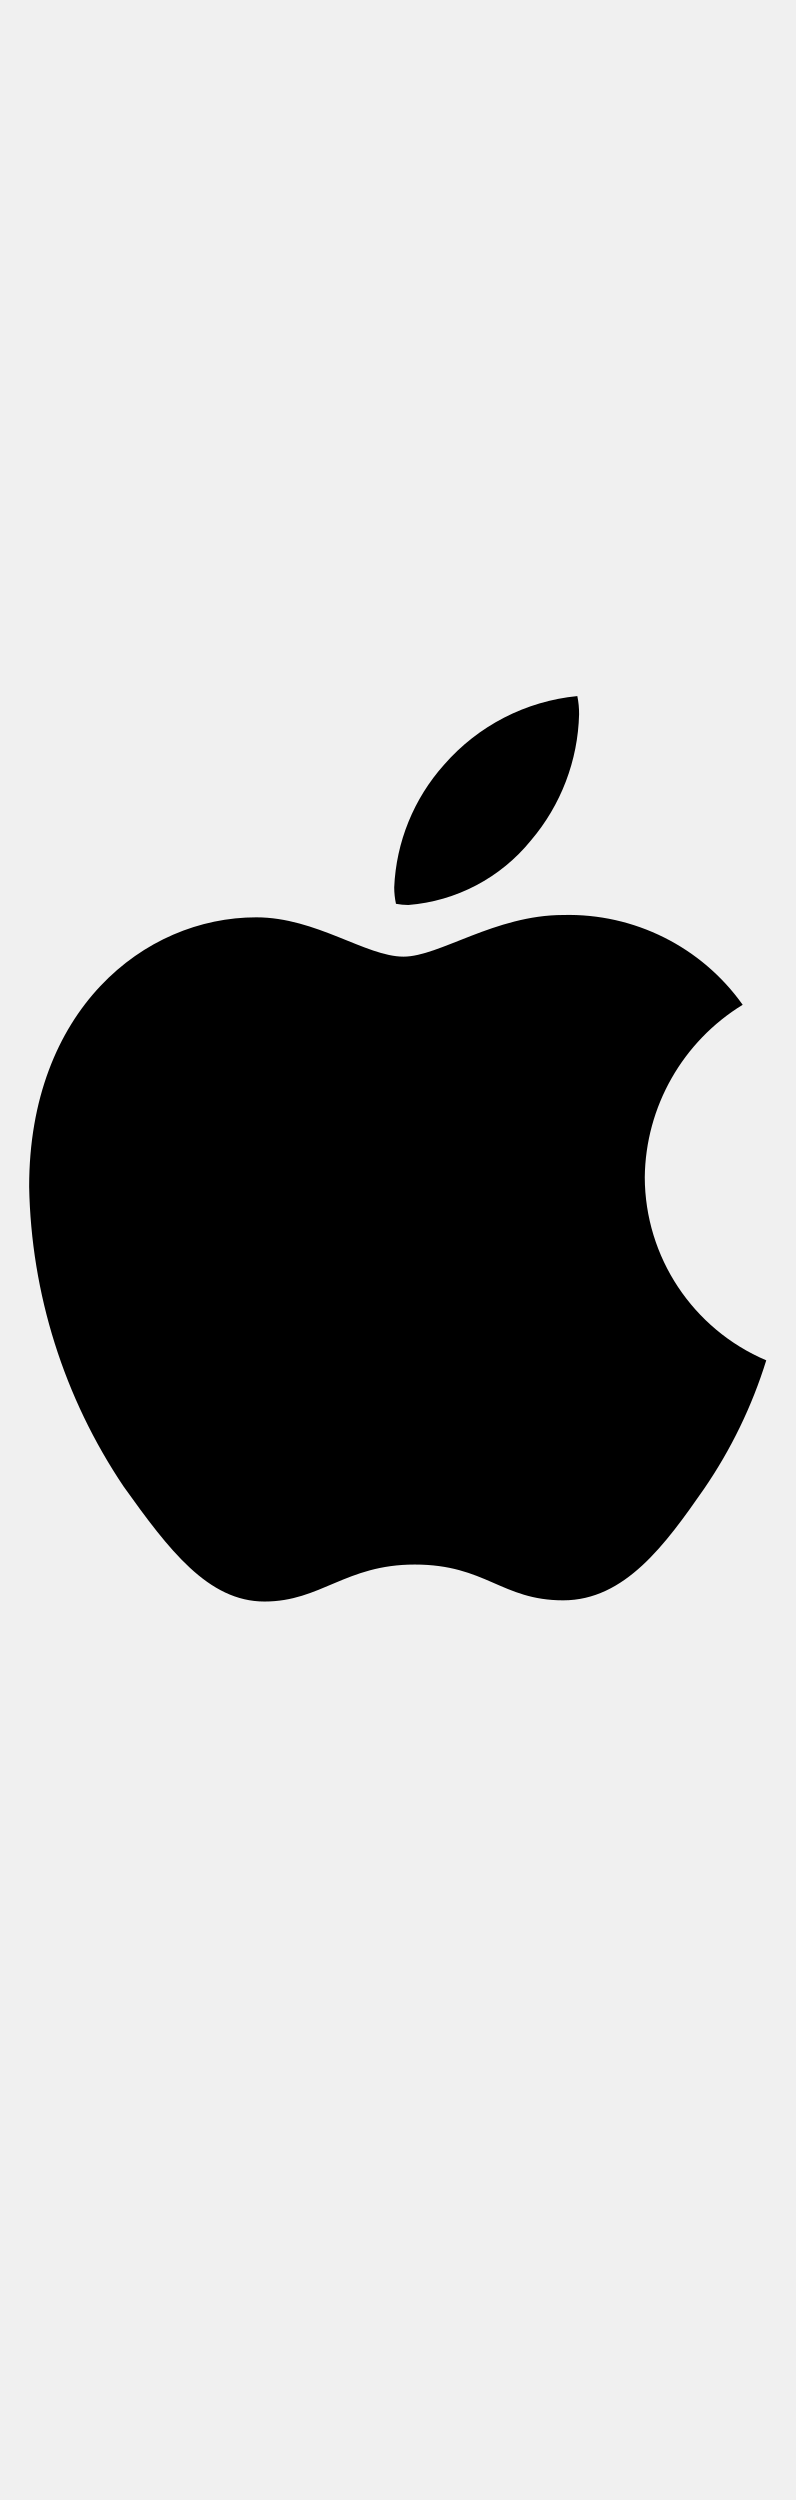
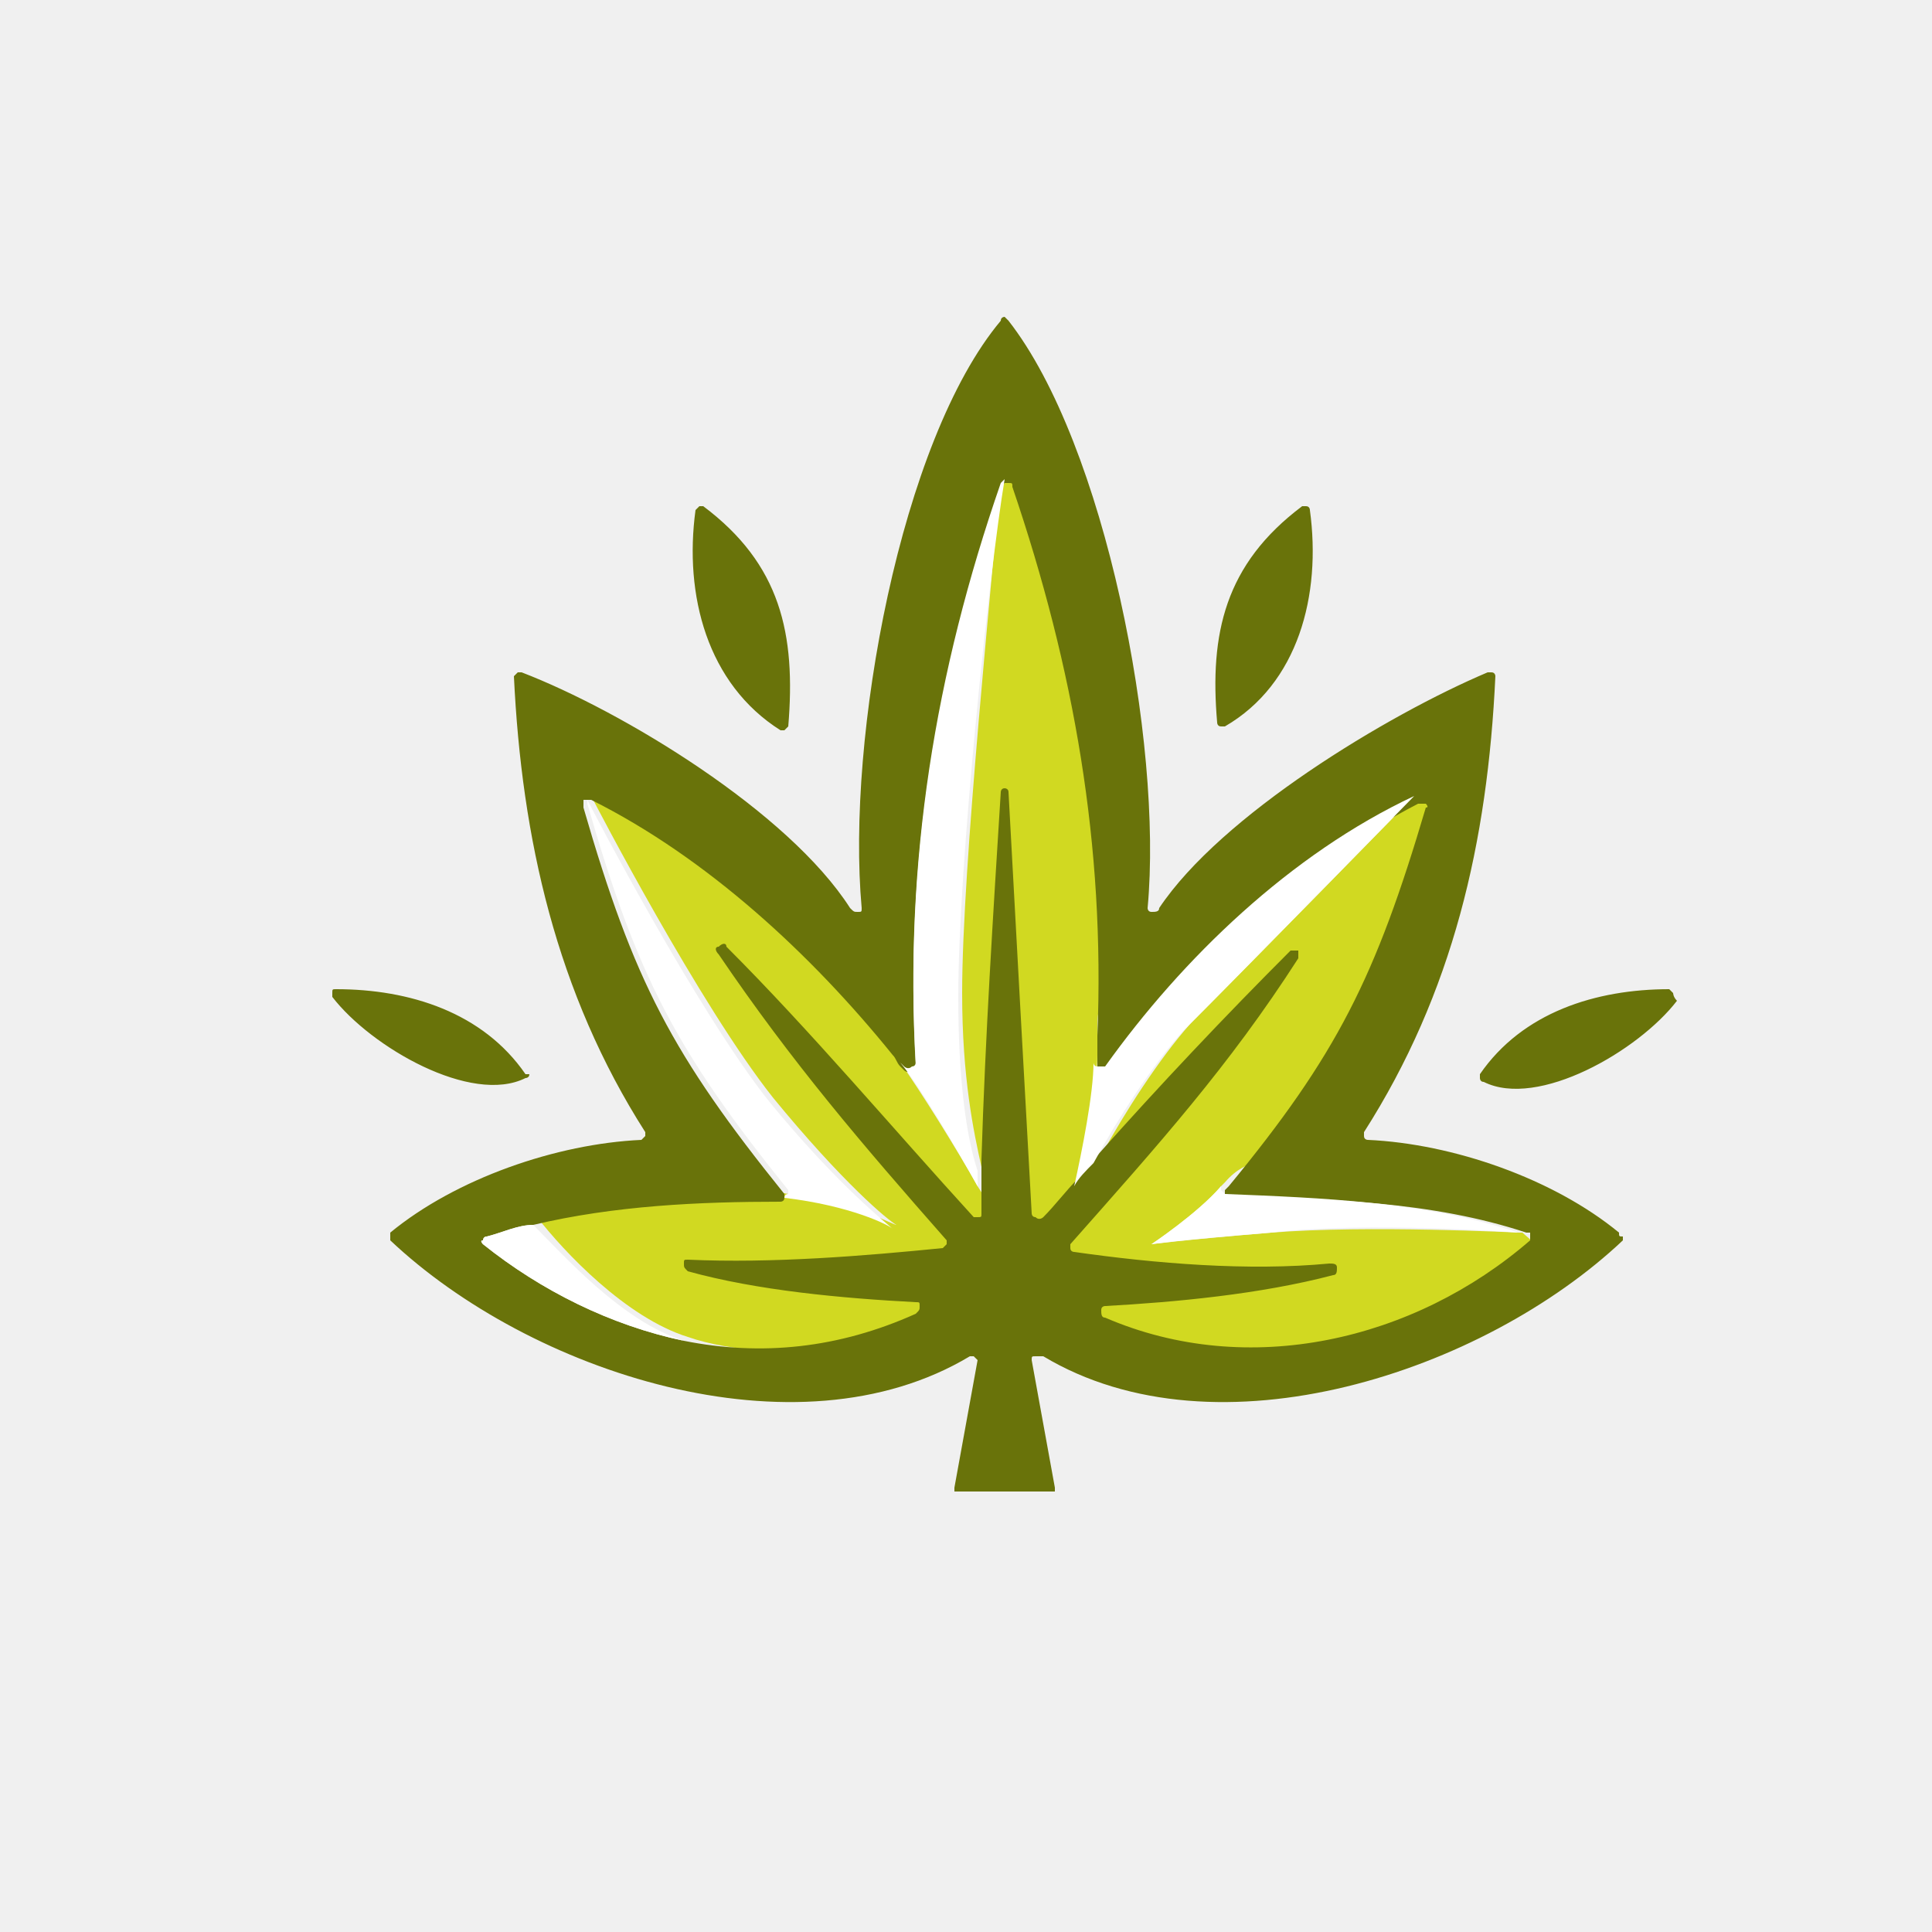
- <svg xmlns="http://www.w3.org/2000/svg" height="44" viewBox="0 0 14 44" width="14">
-   <path d="m13.073 17.683a3.61 3.61 0 0 0 -1.725 3.037 3.513 3.513 0 0 0 2.138 3.222 8.394 8.394 0 0 1 -1.095 2.262c-.682.981-1.394 1.962-2.479 1.962s-1.363-.63-2.613-.63c-1.219 0-1.653.651-2.644.651s-1.683-.909-2.479-2.024a9.784 9.784 0 0 1 -1.663-5.278c0-3.098 2.014-4.74 3.997-4.74 1.054 0 1.931.692 2.592.692.63 0 1.611-.733 2.809-.733a3.758 3.758 0 0 1 3.16 1.58zm-3.728-2.892a3.562 3.562 0 0 0 .847-2.22 1.535 1.535 0 0 0 -.031-.32 3.569 3.569 0 0 0 -2.345 1.208 3.463 3.463 0 0 0 -.878 2.159 1.419 1.419 0 0 0 .031.289 1.19 1.19 0 0 0 .217.021 3.094 3.094 0 0 0 2.159-1.137z" />
+ <svg xmlns="http://www.w3.org/2000/svg" version="1.1" id="Layer_1" x="0px" y="0px" viewBox="0 0 50 50" style="enable-background:new 0 0 50 50;" xml:space="preserve">
+   <style type="text/css">
+ 	.st0{fill-rule:evenodd;clip-rule:evenodd;fill:#D1D921;}
+ 	.st1{fill-rule:evenodd;clip-rule:evenodd;fill:#69730A;}
+ 	.st2{fill-rule:evenodd;clip-rule:evenodd;fill:#FFFFFF;}
+ </style>
+   <g>
+     <path class="st0" d="M40.2,32.6l-4.3,2.1l-4.7,1l-4.4-2l-2.8,1c0,0-3.9,0.7-6.2-0.1c0,0,0,0,0,0c-1.6-0.5-3.2-2.2-3.9-3.1   c-0.3-0.4-0.5-0.7-0.5-0.7s3-0.7,3.1-0.7c0.1,0,2.1,0.5,3.9,0.8c0,0,0,0,0,0c1.7,0.2,2.7,0.8,2.8,0.8c-0.2-0.1-1.4-1.1-3.2-3.3   c-1.9-2.4-4.6-7.6-4.7-7.8c0,0,0,0,0,0L14.4,19l6.3,4.1c0,0,1.7,3.2,2.4,4.1c0.1,0.1,0.1,0.2,0.2,0.3c0.5,0.7,1.5,2.3,2,3.2   c0.2,0.3,0.3,0.5,0.4,0.6c-0.1-0.1-0.2-0.5-0.3-1.1c-0.2-0.9-0.5-2.3-0.5-4.5c0-3.3,0.8-10.9,1-13.4c0,0,0,0,0,0   c0-0.5,0.1-0.8,0.1-0.8s1.4,3.1,1.5,3.3c0.1,0.2,1.3,6.2,1.3,6.2l-0.1,4.6c0,0-0.3,0.3-0.3,0.9c0,0.2,0,0.3,0,0.5v0   c0,0.1,0,0.2,0,0.3c0,0.8-0.3,2.3-0.5,3.2c-0.1,0.4-0.1,0.6-0.1,0.7c0-0.1,0.3-0.6,0.7-1.3c0.6-1.1,1.5-2.5,2.3-3.4   c1.5-1.5,6-6.1,6-6.1l0.9-0.5l0.2,1.5L35,26.9l-2.1,3.2c0,0-0.6-0.2-1.2,0.5c0,0-0.1,0.1-0.1,0.1c-0.6,0.7-1.8,1.5-1.8,1.5   s0.7-0.1,3.1-0.3c2.5-0.2,6.4,0,6.4,0l0.1,0L40.2,32.6z" />
+     <path class="st1" d="M18.2,13.1c0,0-0.1,0-0.1,0c0,0-0.1,0.1-0.1,0.1c-0.3,2.2,0.3,4.5,2.2,5.7c0,0,0.1,0,0.1,0   c0,0,0.1-0.1,0.1-0.1C20.6,16.4,20.2,14.6,18.2,13.1z M33.9,13.2c0,0,0-0.1-0.1-0.1c0,0-0.1,0-0.1,0c-2,1.5-2.4,3.3-2.2,5.6   c0,0,0,0.1,0.1,0.1c0,0,0.1,0,0.1,0C33.6,17.7,34.2,15.4,33.9,13.2z M41.9,31.9c-1.7-1.4-4.3-2.3-6.5-2.4c0,0-0.1,0-0.1-0.1   c0,0,0-0.1,0-0.1c2.3-3.6,3.2-7.5,3.4-11.8c0,0,0-0.1-0.1-0.1s-0.1,0-0.1,0c-2.6,1.1-6.9,3.7-8.5,6.1c0,0.1-0.1,0.1-0.2,0.1   c-0.1,0-0.1-0.1-0.1-0.1c0.4-4.3-1.1-12-3.6-15.2c0,0-0.1-0.1-0.1-0.1c0,0-0.1,0-0.1,0.1c-2.6,3.1-4,10.8-3.6,15.2   c0,0.1,0,0.1-0.1,0.1c-0.1,0-0.1,0-0.2-0.1c-1.6-2.5-5.9-5.1-8.5-6.1c0,0-0.1,0-0.1,0c0,0-0.1,0.1-0.1,0.1   c0.2,4.2,1.1,8.2,3.4,11.8c0,0,0,0.1,0,0.1c0,0-0.1,0.1-0.1,0.1c-2.2,0.1-4.8,1-6.5,2.4c0,0,0,0.1,0,0.1s0,0.1,0,0.1   c3.6,3.4,10.5,5.7,15,3c0,0,0.1,0,0.1,0c0,0,0.1,0.1,0.1,0.1l-0.6,3.3c0,0,0,0.1,0,0.1c0,0,0.1,0,0.1,0l1.2,0c0,0,0,0,0,0l1.2,0   c0,0,0.1,0,0.1,0c0,0,0-0.1,0-0.1l-0.6-3.3c0-0.1,0-0.1,0.1-0.1c0,0,0.1,0,0.2,0c4.5,2.7,11.4,0.4,15-3c0,0,0-0.1,0-0.1   C41.9,32,41.9,32,41.9,31.9z M17.7,34.7c-1.9-0.4-3.7-1.3-5.2-2.5c0,0-0.1-0.1,0-0.1c0,0,0-0.1,0.1-0.1c0.4-0.1,0.8-0.3,1.2-0.3   c2.1-0.5,4.3-0.6,6.4-0.6c0,0,0,0,0,0c0,0,0.1,0,0.1-0.1c0,0,0-0.1,0-0.1c-2.9-3.6-3.9-5.5-5.2-10c0,0,0-0.1,0-0.1c0,0,0,0,0,0   c0,0,0,0,0-0.1c0,0,0.1,0,0.2,0c3,1.5,5.7,4,7.8,6.6c0.1,0.1,0.1,0.2,0.2,0.3c0,0,0.1,0.1,0.1,0.1c0,0,0.1,0.1,0.2,0   c0.1,0,0.1-0.1,0.1-0.1c-0.3-5.2,0.5-10.1,2.2-15c0,0,0,0,0.1-0.1c0,0,0,0,0,0c0,0,0,0,0.1,0c0.1,0,0.1,0,0.1,0.1   c1.6,4.7,2.4,9.3,2.2,14.2c0,0.2,0,0.3,0,0.5v0c0,0.1,0,0.2,0,0.3c0,0,0,0,0,0.1c0,0,0,0.1,0.1,0.1c0.1,0,0.1,0,0.2,0   c2.1-2.7,4.9-5.4,8-7c0.1,0,0.1,0,0.2,0c0,0,0.1,0.1,0,0.1c-1.3,4.4-2.3,6.4-5.1,9.8c0,0-0.1,0.1-0.1,0.1c0,0,0,0,0,0   c0,0,0,0.1,0,0.1c0,0,0.1,0.1,0.1,0.1c2.5,0,5.3,0.1,7.7,0.9c0,0,0,0,0.1,0c0,0,0,0,0,0.1c0,0.1,0,0.1,0,0.1c-3,2.6-7.3,3.6-11,2   c-0.1,0-0.1-0.1-0.1-0.2c0-0.1,0.1-0.1,0.1-0.1c1.8-0.1,4-0.3,5.9-0.8c0.1,0,0.1-0.1,0.1-0.2c0-0.1-0.1-0.1-0.2-0.1   c-2.1,0.2-4.5,0-6.6-0.3c0,0-0.1,0-0.1-0.1c0,0,0-0.1,0-0.1c2.3-2.6,4.1-4.6,5.9-7.4c0-0.1,0-0.1,0-0.2c-0.1,0-0.1,0-0.2,0   c-1.7,1.7-3.4,3.5-5,5.3c-0.2,0.2-0.4,0.4-0.5,0.6c-0.3,0.3-0.6,0.7-0.9,1c0,0-0.1,0.1-0.2,0c-0.1,0-0.1-0.1-0.1-0.1   c-0.2-3.6-0.4-7.2-0.6-10.9c0-0.1-0.1-0.1-0.1-0.1c-0.1,0-0.1,0.1-0.1,0.1c-0.2,3.2-0.4,6.3-0.5,9.5c0,0.1,0,0.3,0,0.4   c0,0.3,0,0.6,0,1c0,0.1,0,0.1-0.1,0.1c-0.1,0-0.1,0-0.1,0c-2.1-2.3-4.2-4.8-6.4-7c0-0.1-0.1-0.1-0.2,0c-0.1,0-0.1,0.1,0,0.2   c1.9,2.8,3.7,4.9,5.9,7.4c0,0,0,0.1,0,0.1c0,0-0.1,0.1-0.1,0.1c-2,0.2-4.4,0.4-6.6,0.3c-0.1,0-0.1,0-0.1,0.1c0,0.1,0,0.1,0.1,0.2   c1.8,0.5,4,0.7,5.9,0.8c0.1,0,0.1,0,0.1,0.1c0,0.1,0,0.1-0.1,0.2C21.7,34.9,19.7,35.1,17.7,34.7C17.7,34.7,17.7,34.7,17.7,34.7z    M43.3,25.7c0,0-0.1-0.1-0.1-0.1c-1.9,0-3.8,0.6-4.9,2.2c0,0,0,0.1,0,0.1c0,0,0,0.1,0.1,0.1c1.4,0.7,4-0.8,5-2.1   C43.3,25.8,43.3,25.7,43.3,25.7z M13.6,27.8c-1.1-1.6-3-2.2-4.9-2.2c-0.1,0-0.1,0-0.1,0.1c0,0,0,0.1,0,0.1c1,1.3,3.6,2.8,5,2.1   c0,0,0.1,0,0.1-0.1C13.7,27.8,13.7,27.8,13.6,27.8z" />
+     <path class="st2" d="M39.3,31.9c0,0-3.9-0.3-6.4,0c-2.5,0.2-3.1,0.3-3.1,0.3s1.2-0.8,1.8-1.5c0,0,0,0,0,0c0,0,0,0.1,0,0.1   c0,0,0.1,0.1,0.1,0.1C34.2,31,36.9,31.1,39.3,31.9z" />
+     <path class="st2" d="M17.7,34.7c-1.9-0.4-3.7-1.3-5.2-2.5c0,0-0.1-0.1,0-0.1c0,0,0-0.1,0.1-0.1c0.4-0.1,0.8-0.3,1.2-0.3   C14.6,32.5,16.1,34.2,17.7,34.7z" />
+     <path class="st2" d="M20.4,30.9c0,0,0-0.1,0-0.1c-2.9-3.6-3.9-5.5-5.2-10c0,0,0-0.1,0-0.1c0.1,0.2,2.8,5.4,4.7,7.8   c1.8,2.2,3.1,3.2,3.2,3.3c-0.1-0.1-1.1-0.6-2.8-0.8C20.3,31,20.3,30.9,20.4,30.9z" />
+     <path class="st2" d="M24.8,25.8c0,2.1,0.2,3.6,0.5,4.5c0,0.1,0,0.3,0,0.4c-0.5-0.9-1.5-2.6-2-3.2c0,0,0.1,0.1,0.1,0.1   c0,0,0.1,0.1,0.2,0c0.1,0,0.1-0.1,0.1-0.1c-0.3-5.2,0.5-10.1,2.2-15c0,0,0,0,0.1-0.1C25.6,14.8,24.8,22.4,24.8,25.8z" />
+     <path class="st2" d="M36.6,20.6c0,0-4.5,4.6-6,6.1c-0.8,0.9-1.7,2.3-2.3,3.4c-0.2,0.2-0.4,0.4-0.5,0.6c0.2-0.9,0.5-2.4,0.5-3.2   c0,0,0,0.1,0.1,0.1c0.1,0,0.1,0,0.2,0C30.6,24.8,33.4,22.1,36.6,20.6z" />
+   </g>
</svg>
